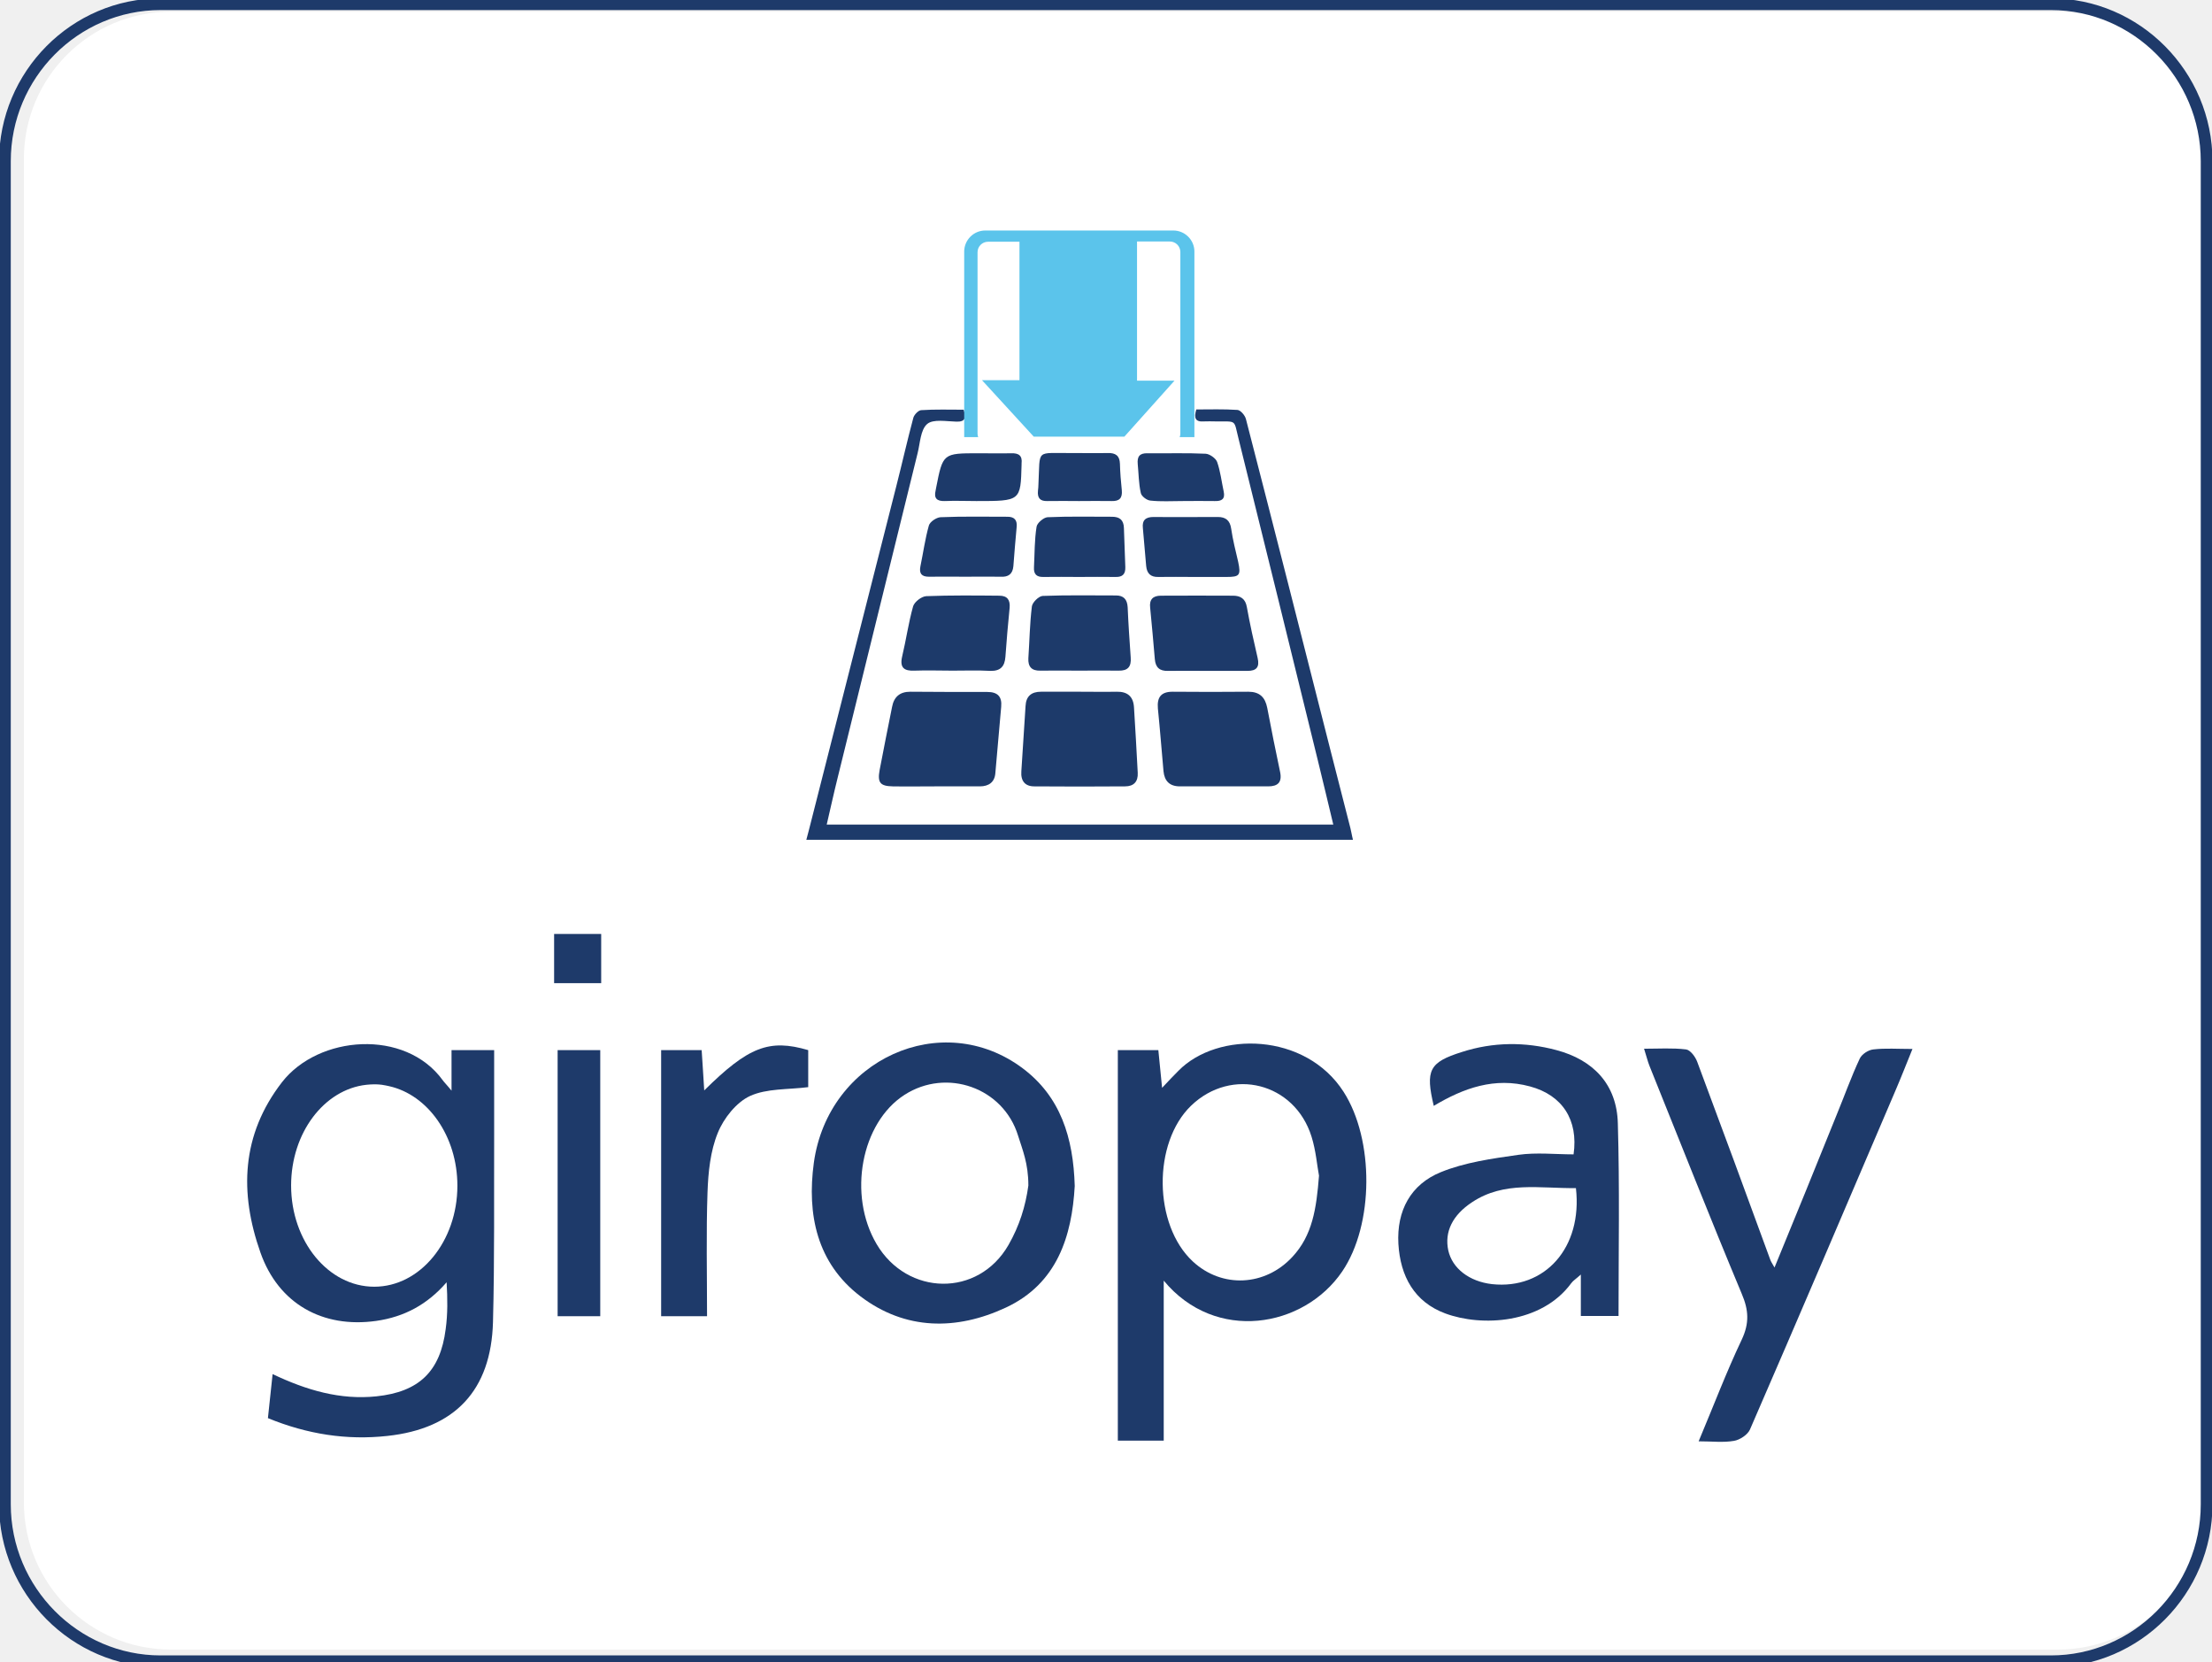
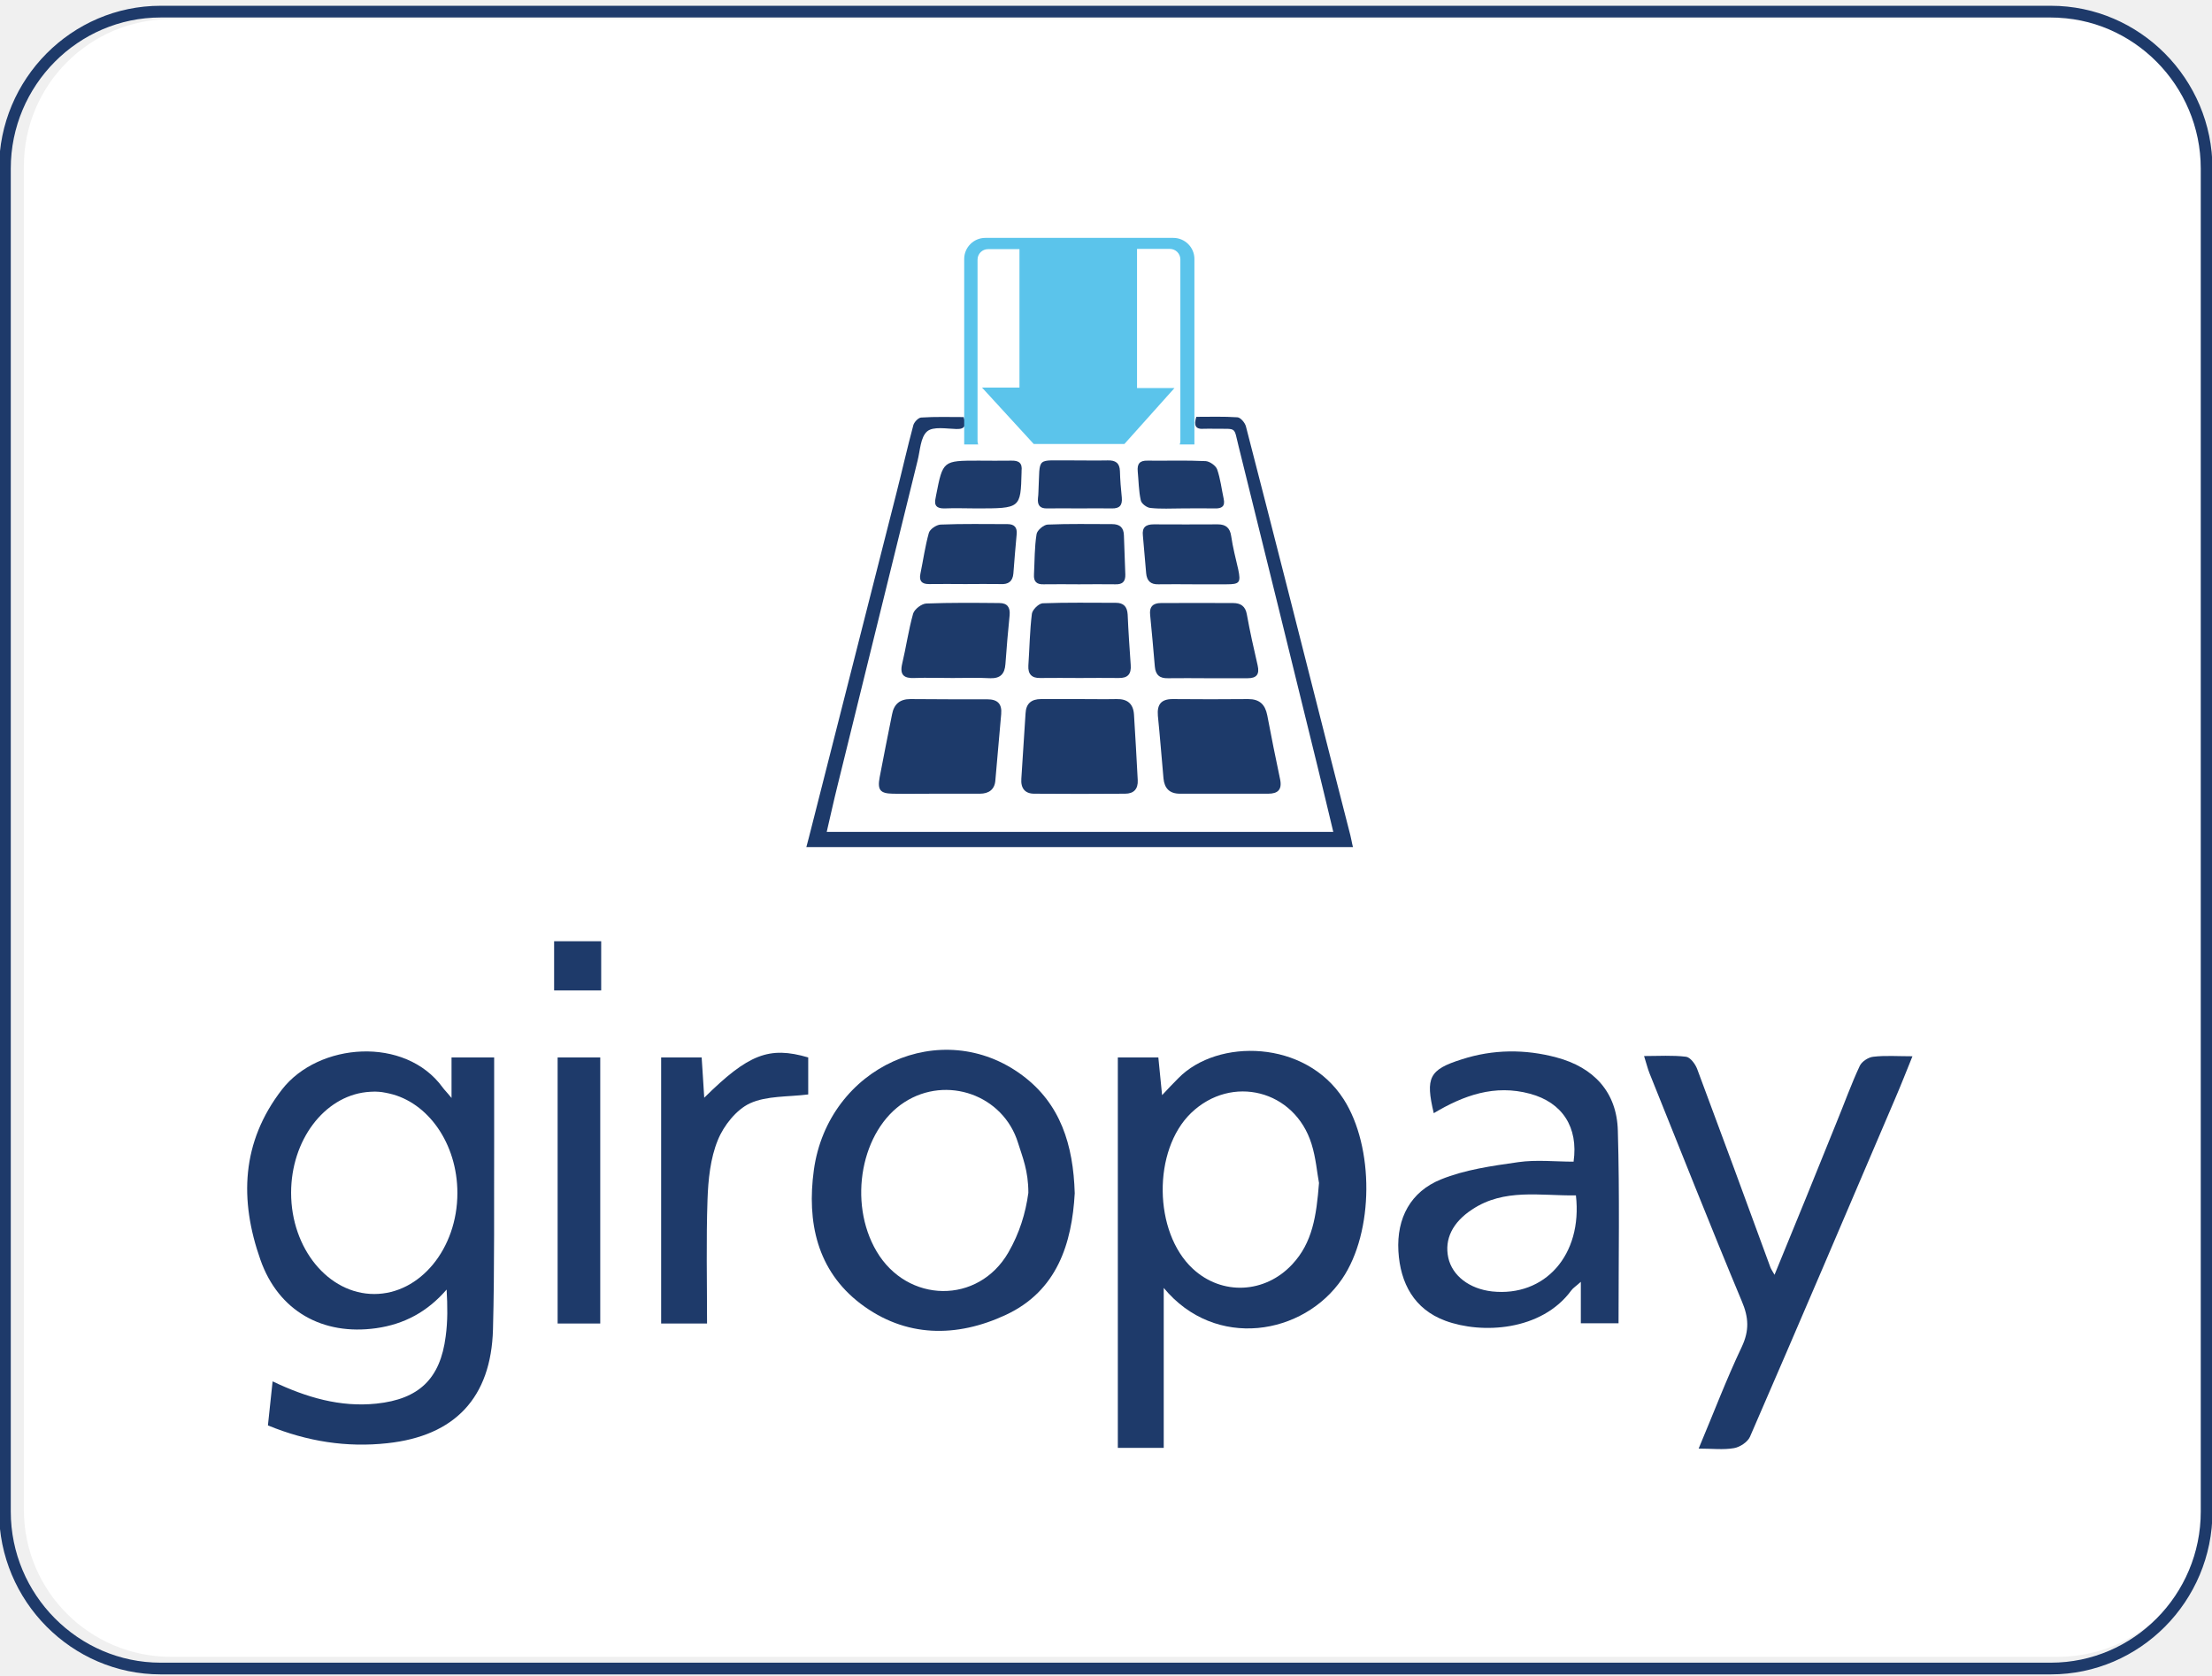
- <svg xmlns="http://www.w3.org/2000/svg" version="1.1" id="Calque_1" x="0px" y="0px" viewBox="0 0 94.45 70.92" style="enable-background:new 0 0 94.45 70.92;" xml:space="preserve">
+ <svg xmlns="http://www.w3.org/2000/svg" version="1.1" id="Calque_1" x="0px" y="0px" height="25" width="33" viewBox="0 0 94.45 70.92" style="enable-background:new 0 0 94.45 70.92;" xml:space="preserve">
  <style type="text/css">
	.st0{fill:#FFFFFF;}
	.st1{fill-rule:evenodd;clip-rule:evenodd;fill:none;stroke:#1E3A6A;stroke-width:0.5;stroke-miterlimit:10;}
	.st2{fill:#1E3A6A;}
	.st3{fill:#1D3A6A;}
	.st4{fill:#5BC4EB;}
	.st5{fill:#0E9A5A;}
	.st6{fill-rule:evenodd;clip-rule:evenodd;fill:#517A42;}
	.st7{fill-rule:evenodd;clip-rule:evenodd;fill:#234273;}
	.st8{fill-rule:evenodd;clip-rule:evenodd;fill:#FFFFFF;}
	.st9{fill:#234273;}
	.st10{fill:#107DC1;}
	.st11{fill:#1E3667;}
	.st12{fill-rule:evenodd;clip-rule:evenodd;fill:#1D4484;}
	.st13{fill-rule:evenodd;clip-rule:evenodd;fill:#B3DBF4;}
	.st14{fill-rule:evenodd;clip-rule:evenodd;fill:#6BBCE9;}
	.st15{fill-rule:evenodd;clip-rule:evenodd;fill:#1E4B8F;}
	.st16{filter:url(#Adobe_OpacityMaskFilter);}
	.st17{clip-path:url(#SVGID_2_);fill:url(#SVGID_4_);}
	.st18{clip-path:url(#SVGID_2_);mask:url(#SVGID_3_);fill:url(#SVGID_5_);}
	.st19{fill-rule:evenodd;clip-rule:evenodd;fill:#758EB7;}
	.st20{fill-rule:evenodd;clip-rule:evenodd;fill:#1A4789;}
	.st21{fill-rule:evenodd;clip-rule:evenodd;fill:#8097BC;}
	.st22{fill-rule:evenodd;clip-rule:evenodd;fill:#3974BA;}
	.st23{fill-rule:evenodd;clip-rule:evenodd;fill:#1F97D4;}
	.st24{fill-rule:evenodd;clip-rule:evenodd;fill:none;stroke:url(#SVGID_6_);stroke-width:0.5;stroke-miterlimit:10;}
	.st25{fill-rule:evenodd;clip-rule:evenodd;fill:#FAB517;}
	.st26{clip-path:url(#SVGID_8_);fill-rule:evenodd;clip-rule:evenodd;fill:#F29120;}
	.st27{clip-path:url(#SVGID_8_);fill-rule:evenodd;clip-rule:evenodd;fill:#F29020;}
	.st28{clip-path:url(#SVGID_8_);fill-rule:evenodd;clip-rule:evenodd;fill:#F18F20;}
	.st29{clip-path:url(#SVGID_8_);fill-rule:evenodd;clip-rule:evenodd;fill:#F08F21;}
	.st30{clip-path:url(#SVGID_8_);fill-rule:evenodd;clip-rule:evenodd;fill:#F08E21;}
	.st31{clip-path:url(#SVGID_8_);fill-rule:evenodd;clip-rule:evenodd;fill:#F08D21;}
	.st32{clip-path:url(#SVGID_8_);fill-rule:evenodd;clip-rule:evenodd;fill:#F08C21;}
	.st33{clip-path:url(#SVGID_8_);fill-rule:evenodd;clip-rule:evenodd;fill:#F08A21;}
	.st34{clip-path:url(#SVGID_8_);fill-rule:evenodd;clip-rule:evenodd;fill:#EF8B22;}
	.st35{clip-path:url(#SVGID_8_);fill-rule:evenodd;clip-rule:evenodd;fill:#EF8922;}
	.st36{clip-path:url(#SVGID_8_);fill-rule:evenodd;clip-rule:evenodd;fill:#F08821;}
	.st37{clip-path:url(#SVGID_8_);fill-rule:evenodd;clip-rule:evenodd;fill:#F08822;}
	.st38{clip-path:url(#SVGID_8_);fill-rule:evenodd;clip-rule:evenodd;fill:#EF8722;}
	.st39{clip-path:url(#SVGID_8_);fill-rule:evenodd;clip-rule:evenodd;fill:#EF8522;}
	.st40{clip-path:url(#SVGID_8_);fill-rule:evenodd;clip-rule:evenodd;fill:#EE8522;}
	.st41{clip-path:url(#SVGID_8_);fill-rule:evenodd;clip-rule:evenodd;fill:#EE8422;}
	.st42{clip-path:url(#SVGID_8_);fill-rule:evenodd;clip-rule:evenodd;fill:#ED8322;}
	.st43{clip-path:url(#SVGID_8_);fill-rule:evenodd;clip-rule:evenodd;fill:#ED8223;}
	.st44{clip-path:url(#SVGID_10_);fill-rule:evenodd;clip-rule:evenodd;fill:#E75B24;}
	.st45{clip-path:url(#SVGID_10_);fill-rule:evenodd;clip-rule:evenodd;fill:#E75C25;}
	.st46{clip-path:url(#SVGID_10_);fill-rule:evenodd;clip-rule:evenodd;fill:#E75D25;}
	.st47{clip-path:url(#SVGID_10_);fill-rule:evenodd;clip-rule:evenodd;fill:#E75E24;}
	.st48{clip-path:url(#SVGID_10_);fill-rule:evenodd;clip-rule:evenodd;fill:#E75D24;}
	.st49{clip-path:url(#SVGID_10_);fill-rule:evenodd;clip-rule:evenodd;fill:#E86024;}
	.st50{clip-path:url(#SVGID_10_);fill-rule:evenodd;clip-rule:evenodd;fill:#E86124;}
	.st51{clip-path:url(#SVGID_10_);fill-rule:evenodd;clip-rule:evenodd;fill:#E86224;}
	.st52{clip-path:url(#SVGID_10_);fill-rule:evenodd;clip-rule:evenodd;fill:#EA6424;}
	.st53{clip-path:url(#SVGID_10_);fill-rule:evenodd;clip-rule:evenodd;fill:#EA6524;}
	.st54{clip-path:url(#SVGID_10_);fill-rule:evenodd;clip-rule:evenodd;fill:#EA6624;}
	.st55{clip-path:url(#SVGID_10_);fill-rule:evenodd;clip-rule:evenodd;fill:#EA6724;}
	.st56{clip-path:url(#SVGID_10_);fill-rule:evenodd;clip-rule:evenodd;fill:#E96824;}
	.st57{clip-path:url(#SVGID_10_);fill-rule:evenodd;clip-rule:evenodd;fill:#EB6824;}
	.st58{clip-path:url(#SVGID_10_);fill-rule:evenodd;clip-rule:evenodd;fill:#EB6924;}
	.st59{clip-path:url(#SVGID_10_);fill-rule:evenodd;clip-rule:evenodd;fill:#EC6A24;}
	.st60{clip-path:url(#SVGID_10_);fill-rule:evenodd;clip-rule:evenodd;fill:#E96A24;}
	.st61{clip-path:url(#SVGID_10_);fill-rule:evenodd;clip-rule:evenodd;fill:#E96C24;}
	.st62{clip-path:url(#SVGID_10_);fill-rule:evenodd;clip-rule:evenodd;fill:#EB6D24;}
	.st63{clip-path:url(#SVGID_10_);fill-rule:evenodd;clip-rule:evenodd;fill:#EC6E23;}
	.st64{clip-path:url(#SVGID_10_);fill-rule:evenodd;clip-rule:evenodd;fill:#EC6F23;}
	.st65{clip-path:url(#SVGID_10_);fill-rule:evenodd;clip-rule:evenodd;fill:#EB7024;}
	.st66{clip-path:url(#SVGID_10_);fill-rule:evenodd;clip-rule:evenodd;fill:#EB7124;}
	.st67{clip-path:url(#SVGID_10_);fill-rule:evenodd;clip-rule:evenodd;fill:#EC7224;}
	.st68{clip-path:url(#SVGID_10_);fill-rule:evenodd;clip-rule:evenodd;fill:#EC7323;}
	.st69{clip-path:url(#SVGID_10_);fill-rule:evenodd;clip-rule:evenodd;fill:#ED7423;}
	.st70{clip-path:url(#SVGID_10_);fill-rule:evenodd;clip-rule:evenodd;fill:#ED7523;}
	.st71{clip-path:url(#SVGID_10_);fill-rule:evenodd;clip-rule:evenodd;fill:#ED7623;}
	.st72{clip-path:url(#SVGID_10_);fill-rule:evenodd;clip-rule:evenodd;fill:#EC7723;}
	.st73{clip-path:url(#SVGID_10_);fill-rule:evenodd;clip-rule:evenodd;fill:#EC7923;}
	.st74{clip-path:url(#SVGID_10_);fill-rule:evenodd;clip-rule:evenodd;fill:#EE7823;}
	.st75{clip-path:url(#SVGID_10_);fill-rule:evenodd;clip-rule:evenodd;fill:#ED7A23;}
	.st76{clip-path:url(#SVGID_10_);fill-rule:evenodd;clip-rule:evenodd;fill:#ED7B23;}
	.st77{clip-path:url(#SVGID_10_);fill-rule:evenodd;clip-rule:evenodd;fill:#ED7C23;}
	.st78{clip-path:url(#SVGID_10_);fill-rule:evenodd;clip-rule:evenodd;fill:#ED7D23;}
	.st79{clip-path:url(#SVGID_10_);fill-rule:evenodd;clip-rule:evenodd;fill:#EE7D22;}
	.st80{clip-path:url(#SVGID_10_);fill-rule:evenodd;clip-rule:evenodd;fill:#EE7E22;}
	.st81{clip-path:url(#SVGID_10_);fill-rule:evenodd;clip-rule:evenodd;fill:#EE7F22;}
	.st82{clip-path:url(#SVGID_10_);fill-rule:evenodd;clip-rule:evenodd;fill:#EF8022;}
	.st83{clip-path:url(#SVGID_10_);fill-rule:evenodd;clip-rule:evenodd;fill:#EF8122;}
	.st84{clip-path:url(#SVGID_10_);fill-rule:evenodd;clip-rule:evenodd;fill:#EF8222;}
	.st85{clip-path:url(#SVGID_10_);fill-rule:evenodd;clip-rule:evenodd;fill:#F08322;}
	.st86{clip-path:url(#SVGID_10_);fill-rule:evenodd;clip-rule:evenodd;fill:#F08421;}
	.st87{clip-path:url(#SVGID_10_);fill-rule:evenodd;clip-rule:evenodd;fill:#F08521;}
	.st88{clip-path:url(#SVGID_10_);fill-rule:evenodd;clip-rule:evenodd;fill:#EF8522;}
	.st89{clip-path:url(#SVGID_10_);fill-rule:evenodd;clip-rule:evenodd;fill:#F08722;}
	.st90{clip-path:url(#SVGID_10_);fill-rule:evenodd;clip-rule:evenodd;fill:#F08822;}
	.st91{clip-path:url(#SVGID_10_);fill-rule:evenodd;clip-rule:evenodd;fill:#F08821;}
	.st92{clip-path:url(#SVGID_10_);fill-rule:evenodd;clip-rule:evenodd;fill:#F18821;}
	.st93{clip-path:url(#SVGID_10_);fill-rule:evenodd;clip-rule:evenodd;fill:#F18921;}
	.st94{clip-path:url(#SVGID_10_);fill-rule:evenodd;clip-rule:evenodd;fill:#F18A21;}
	.st95{clip-path:url(#SVGID_10_);fill-rule:evenodd;clip-rule:evenodd;fill:#F08C21;}
	.st96{clip-path:url(#SVGID_10_);fill-rule:evenodd;clip-rule:evenodd;fill:#F08D21;}
	.st97{clip-path:url(#SVGID_10_);fill-rule:evenodd;clip-rule:evenodd;fill:#F18E21;}
	.st98{clip-path:url(#SVGID_10_);fill-rule:evenodd;clip-rule:evenodd;fill:#F18F20;}
	.st99{clip-path:url(#SVGID_10_);fill-rule:evenodd;clip-rule:evenodd;fill:#F29020;}
	.st100{clip-path:url(#SVGID_10_);fill-rule:evenodd;clip-rule:evenodd;fill:#F29120;}
	.st101{clip-path:url(#SVGID_10_);fill-rule:evenodd;clip-rule:evenodd;fill:#F29220;}
	.st102{clip-path:url(#SVGID_10_);fill-rule:evenodd;clip-rule:evenodd;fill:#F39320;}
	.st103{clip-path:url(#SVGID_10_);fill-rule:evenodd;clip-rule:evenodd;fill:#F3941F;}
	.st104{clip-path:url(#SVGID_10_);fill-rule:evenodd;clip-rule:evenodd;fill:#F3951F;}
	.st105{clip-path:url(#SVGID_10_);fill-rule:evenodd;clip-rule:evenodd;fill:#F3971F;}
	.st106{clip-path:url(#SVGID_10_);fill-rule:evenodd;clip-rule:evenodd;fill:#F3981F;}
	.st107{clip-path:url(#SVGID_10_);fill-rule:evenodd;clip-rule:evenodd;fill:#F4991F;}
	.st108{clip-path:url(#SVGID_10_);fill-rule:evenodd;clip-rule:evenodd;fill:#F49A1F;}
	.st109{clip-path:url(#SVGID_10_);fill-rule:evenodd;clip-rule:evenodd;fill:#F49B1E;}
	.st110{clip-path:url(#SVGID_10_);fill-rule:evenodd;clip-rule:evenodd;fill:#F49C1E;}
	.st111{clip-path:url(#SVGID_10_);fill-rule:evenodd;clip-rule:evenodd;fill:#F49D1E;}
	.st112{clip-path:url(#SVGID_10_);fill-rule:evenodd;clip-rule:evenodd;fill:#F59E1D;}
	.st113{clip-path:url(#SVGID_10_);fill-rule:evenodd;clip-rule:evenodd;fill:#F49F1E;}
	.st114{clip-path:url(#SVGID_10_);fill-rule:evenodd;clip-rule:evenodd;fill:#F59F1E;}
	.st115{clip-path:url(#SVGID_10_);fill-rule:evenodd;clip-rule:evenodd;fill:#F5A11D;}
	.st116{clip-path:url(#SVGID_10_);fill-rule:evenodd;clip-rule:evenodd;fill:#F5A31D;}
	.st117{clip-path:url(#SVGID_10_);fill-rule:evenodd;clip-rule:evenodd;fill:#F6A21D;}
	.st118{clip-path:url(#SVGID_10_);fill-rule:evenodd;clip-rule:evenodd;fill:#F5A41D;}
	.st119{clip-path:url(#SVGID_10_);fill-rule:evenodd;clip-rule:evenodd;fill:#F5A61C;}
	.st120{clip-path:url(#SVGID_10_);fill-rule:evenodd;clip-rule:evenodd;fill:#F6A81C;}
	.st121{clip-path:url(#SVGID_10_);fill-rule:evenodd;clip-rule:evenodd;fill:#F7A91B;}
	.st122{clip-path:url(#SVGID_10_);fill-rule:evenodd;clip-rule:evenodd;fill:#F6A91C;}
	.st123{clip-path:url(#SVGID_10_);fill-rule:evenodd;clip-rule:evenodd;fill:#F6AA1B;}
	.st124{filter:url(#Adobe_OpacityMaskFilter_1_);}
	.st125{fill:url(#SVGID_12_);}
	.st126{mask:url(#SVGID_11_);fill-rule:evenodd;clip-rule:evenodd;fill:#EB7224;}
	.st127{fill-rule:evenodd;clip-rule:evenodd;fill:#EE8522;}
	.st128{fill-rule:evenodd;clip-rule:evenodd;fill:#EA6624;}
	.st129{filter:url(#Adobe_OpacityMaskFilter_2_);}
	.st130{fill:url(#SVGID_14_);}
	.st131{mask:url(#SVGID_13_);fill-rule:evenodd;clip-rule:evenodd;fill:#E65725;}
	.st132{fill-rule:evenodd;clip-rule:evenodd;fill:#D62128;}
	.st133{fill-rule:evenodd;clip-rule:evenodd;fill:none;stroke:#0D6341;stroke-width:0.5;stroke-miterlimit:10;}
	.st134{fill:#84BC41;}
	.st135{fill:#069648;}
	.st136{fill:#C2D42F;}
	.st137{fill:#006341;}
	.st138{fill:#BCD7F0;}
	.st139{fill:#144A96;}
	.st140{fill:#EE2738;}
	.st141{fill-rule:evenodd;clip-rule:evenodd;fill:#582D82;}
	.st142{fill:#E31F31;}
	.st143{fill-rule:evenodd;clip-rule:evenodd;fill:#2E327F;}
	.st144{fill-rule:evenodd;clip-rule:evenodd;fill:#12A260;}
	.st145{fill-rule:evenodd;clip-rule:evenodd;fill:#EE272D;}
</style>
  <path class="st0" d="M87.86,70.42H7.3c-3.47,0-6.28-2.81-6.28-6.28V6.78c0-3.47,2.81-6.28,6.28-6.28h80.56  c3.47,0,6.28,2.81,6.28,6.28v57.37C94.14,67.61,91.33,70.42,87.86,70.42z" />
  <path class="st1" d="M6.86,0.18h80.71c3.66,0,6.65,3.02,6.65,6.7v57.34c0,3.69-2.99,6.7-6.65,6.7H6.86c-3.66,0-6.65-3.02-6.65-6.7  V6.88C0.21,3.19,3.2,0.18,6.86,0.18" />
  <g>
    <path class="st2" d="M49.69,54.67c0,2.38,0,4.59,0,6.83c-0.67,0-1.28,0-1.96,0c0-5.56,0-11.09,0-16.67c0.54,0,1.1,0,1.73,0   c0.05,0.49,0.1,0.99,0.16,1.61c0.27-0.29,0.48-0.51,0.7-0.73c1.67-1.7,5.42-1.64,7.05,0.9c1.31,2.04,1.3,5.67-0.06,7.67   C55.67,56.69,51.9,57.34,49.69,54.67z M56.32,50.19c-0.08-0.41-0.13-1.07-0.32-1.67c-0.72-2.3-3.41-2.98-5.14-1.32   c-1.65,1.59-1.61,5.09,0.07,6.65c1.25,1.16,3.09,1.06,4.25-0.19C56.04,52.74,56.21,51.6,56.32,50.19z" />
    <path class="st2" d="M45.89,50.63c-0.12,2.14-0.75,4.17-2.94,5.19c-2.1,0.98-4.29,0.98-6.21-0.48c-1.86-1.42-2.29-3.49-1.99-5.7   c0.61-4.42,5.47-6.61,8.91-4.04C45.28,46.81,45.83,48.56,45.89,50.63z M43.91,50.61c0-0.95-0.25-1.52-0.44-2.13   c-0.63-2.05-3.05-2.9-4.85-1.74c-1.85,1.19-2.43,4.27-1.19,6.37c1.31,2.22,4.34,2.28,5.63,0.04   C43.53,52.33,43.79,51.49,43.91,50.61z" />
    <path class="st2" d="M69.11,56.18c-0.52,0-1.03,0-1.61,0c0-0.56,0-1.09,0-1.77c-0.21,0.19-0.33,0.26-0.41,0.37   c-1.27,1.73-3.82,1.87-5.38,1.29c-1.32-0.49-1.92-1.59-2-2.97c-0.08-1.42,0.53-2.54,1.81-3.06c1.03-0.42,2.19-0.58,3.31-0.74   c0.77-0.11,1.58-0.02,2.36-0.02c0.21-1.47-0.48-2.53-1.86-2.9c-1.51-0.41-2.84,0.07-4.11,0.83c-0.36-1.52-0.2-1.86,1.2-2.3   c1.33-0.43,2.7-0.44,4.04-0.08c1.58,0.42,2.58,1.47,2.62,3.13C69.16,50.68,69.11,53.41,69.11,56.18z M67.29,50.72   c-1.53,0.02-3.06-0.31-4.43,0.6c-0.84,0.55-1.19,1.27-1.02,2.06c0.17,0.77,0.9,1.33,1.87,1.44C65.96,55.06,67.58,53.27,67.29,50.72   z" />
    <path class="st2" d="M75.77,54.11c0.92-2.24,1.79-4.37,2.65-6.51c0.33-0.8,0.62-1.62,0.99-2.41c0.09-0.19,0.37-0.37,0.58-0.39   c0.51-0.06,1.04-0.02,1.67-0.02c-0.26,0.64-0.49,1.23-0.74,1.81c-2.06,4.82-4.11,9.63-6.2,14.44c-0.1,0.22-0.43,0.44-0.68,0.48   c-0.45,0.08-0.93,0.02-1.51,0.02c0.64-1.52,1.18-2.95,1.84-4.34c0.33-0.7,0.3-1.26,0-1.96c-1.35-3.23-2.63-6.48-3.94-9.73   c-0.08-0.2-0.13-0.42-0.23-0.73c0.63,0,1.22-0.04,1.79,0.03c0.18,0.02,0.4,0.31,0.48,0.53c1.05,2.81,2.09,5.63,3.12,8.45   C75.62,53.86,75.66,53.92,75.77,54.11z" />
    <path class="st2" d="M30.19,56.19c-0.68,0-1.27,0-1.96,0c0-3.78,0-7.54,0-11.36c0.51,0,1.09,0,1.73,0   c0.04,0.56,0.07,1.11,0.11,1.72c1.88-1.86,2.77-2.21,4.44-1.72c0,0.58,0,1.17,0,1.58c-0.87,0.11-1.77,0.05-2.49,0.38   c-0.58,0.27-1.12,0.95-1.37,1.57c-0.32,0.78-0.41,1.69-0.44,2.54C30.15,52.63,30.19,54.37,30.19,56.19z" />
    <path class="st2" d="M25.63,56.19c-0.61,0-1.19,0-1.82,0c0-3.79,0-7.55,0-11.36c0.59,0,1.18,0,1.82,0   C25.63,48.58,25.63,52.34,25.63,56.19z" />
    <path class="st2" d="M25.67,41.97c-0.69,0-1.33,0-2.01,0c0-0.7,0-1.37,0-2.1c0.67,0,1.32,0,2.01,0   C25.67,40.58,25.67,41.28,25.67,41.97z" />
    <path class="st2" d="M21.1,48.4c0-1.19,0-2.37,0-3.57c-0.66,0-1.21,0-1.82,0c0,0.53,0,1.02,0,1.73c-0.22-0.27-0.31-0.35-0.38-0.45   c-1.6-2.2-5.3-1.92-6.86,0.09c-1.74,2.25-1.82,4.72-0.92,7.27c0.77,2.19,2.66,3.24,4.94,2.92c1.2-0.17,2.19-0.7,3.01-1.65   c0.04,0.69,0.05,1.35-0.04,2c-0.23,1.81-1.14,2.68-2.96,2.87c-1.54,0.16-2.98-0.26-4.43-0.95c-0.07,0.67-0.14,1.28-0.2,1.88   c1.68,0.69,3.37,0.95,5.1,0.76c2.88-0.31,4.43-1.94,4.51-4.86C21.12,53.77,21.09,51.09,21.1,48.4z M15.98,54.93   c-1.96,0-3.55-1.94-3.55-4.32c0-2.25,1.41-4.1,3.21-4.3c0.11-0.01,0.22-0.02,0.33-0.02c0,0,0,0,0.01,0c0.02,0,0.04,0,0.06,0   c0.09,0,0.18,0.01,0.27,0.02c0.06,0.01,0.11,0.02,0.17,0.03c0.05,0.01,0.1,0.02,0.14,0.03c1.65,0.37,2.91,2.13,2.91,4.25   C19.53,52.99,17.94,54.93,15.98,54.93z" />
  </g>
  <g>
    <g>
      <path class="st3" d="M57.66,35.35c-0.29-1.13-0.58-2.26-0.87-3.4c-1.19-4.69-2.38-9.38-3.59-14.06c-0.04-0.16-0.23-0.38-0.36-0.39    c-0.59-0.04-1.18-0.02-1.76-0.02c-0.11,0.37-0.04,0.54,0.33,0.51c0.16-0.01,0.32,0,0.49,0c0.94,0.01,0.77-0.1,0.99,0.76    c1.13,4.55,2.25,9.11,3.37,13.67c0.23,0.92,0.44,1.84,0.67,2.78c-7.24,0-14.42,0-21.63,0c0.16-0.68,0.3-1.33,0.46-1.97    c1.14-4.63,2.28-9.26,3.42-13.88c0.11-0.43,0.12-1,0.41-1.25c0.26-0.22,0.82-0.11,1.25-0.1c0.39,0.01,0.41-0.17,0.31-0.51    c-0.61,0-1.22-0.02-1.82,0.02c-0.12,0.01-0.29,0.19-0.33,0.32c-0.26,0.97-0.48,1.95-0.73,2.93c-1.21,4.77-2.43,9.55-3.64,14.32    c-0.06,0.25-0.13,0.5-0.2,0.77c7.82,0,15.56,0,23.34,0C57.72,35.66,57.7,35.5,57.66,35.35z" />
      <path class="st3" d="M50.07,29.53c-0.49,0-0.67,0.23-0.63,0.71c0.09,0.89,0.16,1.79,0.24,2.68c0.04,0.42,0.26,0.65,0.7,0.65    c0.61,0,1.22,0,1.83,0c0.65,0,1.29,0,1.94,0c0.41,0,0.6-0.17,0.51-0.61c-0.19-0.91-0.38-1.83-0.55-2.74    c-0.09-0.46-0.33-0.69-0.81-0.69C52.23,29.54,51.15,29.54,50.07,29.53z" />
      <path class="st3" d="M38.87,29.53c-0.45,0-0.7,0.22-0.78,0.65c-0.18,0.9-0.36,1.79-0.53,2.69c-0.1,0.54,0.02,0.69,0.56,0.7    c0.59,0.01,1.19,0,1.78,0c0.65,0,1.29,0,1.94,0c0.38,0,0.63-0.18,0.66-0.56c0.09-0.95,0.16-1.9,0.25-2.84    c0.04-0.44-0.16-0.63-0.59-0.63C41.06,29.54,39.97,29.54,38.87,29.53z" />
      <path class="st3" d="M44.16,33.57c1.29,0.01,2.59,0.01,3.88,0c0.37,0,0.56-0.2,0.54-0.58c-0.05-0.93-0.1-1.86-0.16-2.8    c-0.03-0.46-0.28-0.67-0.74-0.66c-0.52,0.01-1.04,0-1.56,0c-0.56,0-1.11,0-1.67,0c-0.41,0-0.64,0.19-0.66,0.61    c-0.06,0.93-0.12,1.86-0.18,2.79C43.58,33.34,43.77,33.57,44.16,33.57z" />
      <path class="st3" d="M42.93,28.04c0.05-0.7,0.11-1.4,0.18-2.09c0.03-0.34-0.1-0.52-0.44-0.52c-1.04-0.01-2.08-0.02-3.12,0.02    c-0.2,0.01-0.5,0.24-0.56,0.43c-0.2,0.71-0.3,1.44-0.47,2.15c-0.11,0.48,0.09,0.62,0.53,0.6c0.54-0.02,1.08,0,1.62,0    c0.54,0,1.08-0.02,1.62,0.01C42.72,28.65,42.9,28.45,42.93,28.04z" />
      <path class="st3" d="M53.24,25.92c-0.06-0.36-0.27-0.49-0.59-0.49c-1.03-0.01-2.05,0-3.08,0c-0.34,0-0.5,0.16-0.46,0.51    c0.07,0.73,0.14,1.47,0.2,2.2c0.03,0.36,0.21,0.51,0.56,0.5c0.56-0.01,1.12,0,1.67,0c0.58,0,1.15,0,1.73,0    c0.38,0,0.52-0.16,0.43-0.55C53.53,27.36,53.37,26.64,53.24,25.92z" />
      <path class="st3" d="M44.42,28.63c0.56-0.01,1.11,0,1.67,0c0.56,0,1.12-0.01,1.67,0c0.4,0.01,0.55-0.17,0.52-0.56    c-0.05-0.72-0.1-1.44-0.13-2.15c-0.02-0.34-0.18-0.5-0.5-0.5c-1.04,0-2.09-0.02-3.13,0.02c-0.17,0.01-0.44,0.28-0.46,0.45    c-0.09,0.73-0.1,1.47-0.15,2.21C43.89,28.46,44.05,28.64,44.42,28.63z" />
      <path class="st3" d="M43.27,24.17c0.04-0.56,0.09-1.11,0.14-1.67c0.03-0.29-0.09-0.44-0.39-0.44c-0.95,0-1.91-0.02-2.86,0.02    c-0.18,0.01-0.46,0.2-0.5,0.36c-0.16,0.57-0.24,1.16-0.36,1.74c-0.06,0.3,0.05,0.44,0.36,0.44c0.52-0.01,1.04,0,1.56,0    c0.5,0,1.01-0.01,1.51,0C43.05,24.64,43.24,24.51,43.27,24.17z" />
      <path class="st3" d="M52.57,22.57c-0.05-0.35-0.23-0.5-0.57-0.5c-0.91,0-1.83,0.01-2.74,0c-0.34,0-0.5,0.13-0.46,0.48    c0.05,0.54,0.09,1.07,0.14,1.61c0.03,0.32,0.19,0.48,0.52,0.47c0.5-0.01,1,0,1.51,0c0.47,0,0.93,0,1.4,0    c0.56,0,0.62-0.07,0.5-0.64C52.76,23.52,52.64,23.05,52.57,22.57z" />
      <path class="st3" d="M44.56,24.63c0.5-0.01,1.01,0,1.51,0c0.52,0,1.04-0.01,1.56,0c0.3,0.01,0.43-0.12,0.42-0.42    c-0.02-0.56-0.04-1.11-0.06-1.67c-0.01-0.34-0.18-0.48-0.51-0.48c-0.92,0-1.83-0.02-2.75,0.02c-0.17,0.01-0.45,0.25-0.47,0.41    c-0.09,0.56-0.08,1.14-0.11,1.72C44.13,24.52,44.27,24.64,44.56,24.63z" />
      <path class="st3" d="M39.97,20.83c-0.01,0.04-0.01,0.07-0.02,0.11c-0.08,0.33,0.05,0.46,0.39,0.45c0.45-0.02,0.9,0,1.35,0    c1.89,0,1.89,0,1.93-1.55c0-0.02,0-0.04,0-0.05c0.04-0.34-0.12-0.45-0.44-0.44c-0.47,0.01-0.94,0-1.4,0    C40.26,19.35,40.26,19.35,39.97,20.83z" />
      <path class="st3" d="M49.12,21.37c0.45,0.05,0.9,0.02,1.35,0.02c0.47,0,0.94-0.01,1.4,0c0.3,0.01,0.45-0.09,0.38-0.41    c-0.09-0.42-0.14-0.86-0.28-1.26c-0.06-0.16-0.32-0.34-0.49-0.35c-0.83-0.04-1.65-0.01-2.48-0.02c-0.34-0.01-0.45,0.14-0.42,0.46    c0.04,0.41,0.04,0.83,0.13,1.23C48.73,21.18,48.97,21.36,49.12,21.37z" />
      <path class="st3" d="M44.72,21.39c0.45-0.01,0.9,0,1.35,0c0.47,0,0.94-0.01,1.4,0c0.33,0.01,0.46-0.13,0.43-0.46    c-0.04-0.38-0.07-0.75-0.08-1.13c-0.01-0.35-0.19-0.47-0.52-0.46c-0.5,0.01-1.01,0-1.51,0c-1.6,0.02-1.37-0.22-1.45,1.34    c0,0.09-0.01,0.18-0.02,0.27C44.29,21.26,44.41,21.4,44.72,21.39z" />
    </g>
    <path class="st4" d="M41.77,18.67c-0.01-0.04-0.03-0.09-0.03-0.14v-7.76c0-0.25,0.2-0.45,0.45-0.45h1.34v5.91h-1.6l2.21,2.41h3.87   l2.14-2.39h-1.6v-5.94h1.4c0.25,0,0.45,0.2,0.45,0.45v7.76c0,0.05-0.01,0.09-0.03,0.14H51v-7.92c0-0.5-0.41-0.9-0.9-0.9h-8.03   c-0.5,0-0.9,0.41-0.9,0.9v7.92H41.77z" />
  </g>
</svg>
